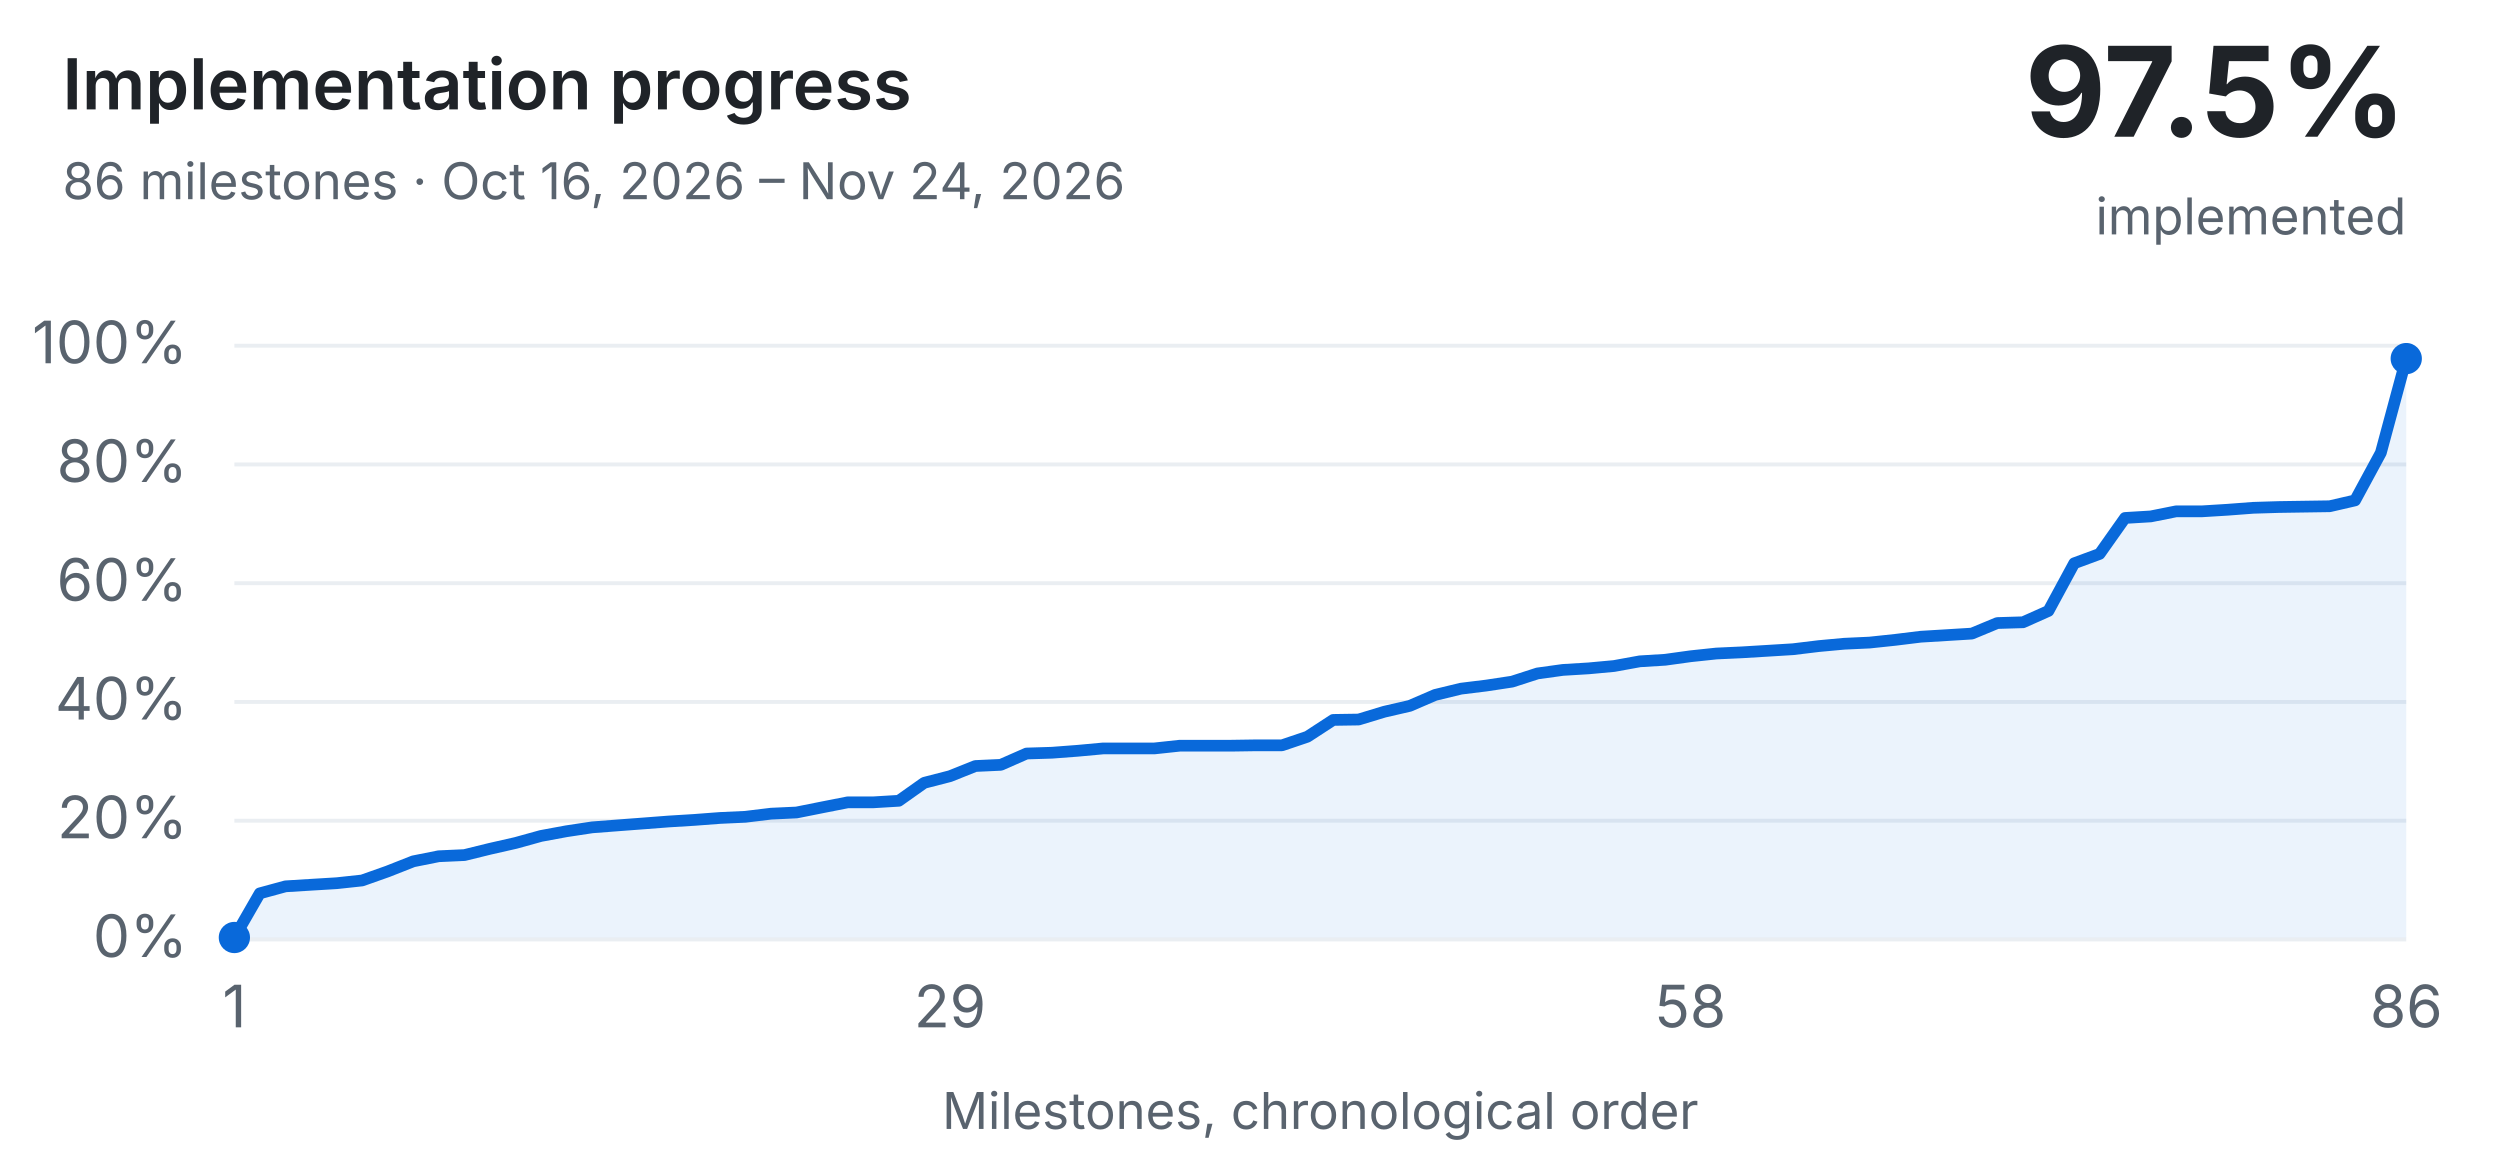
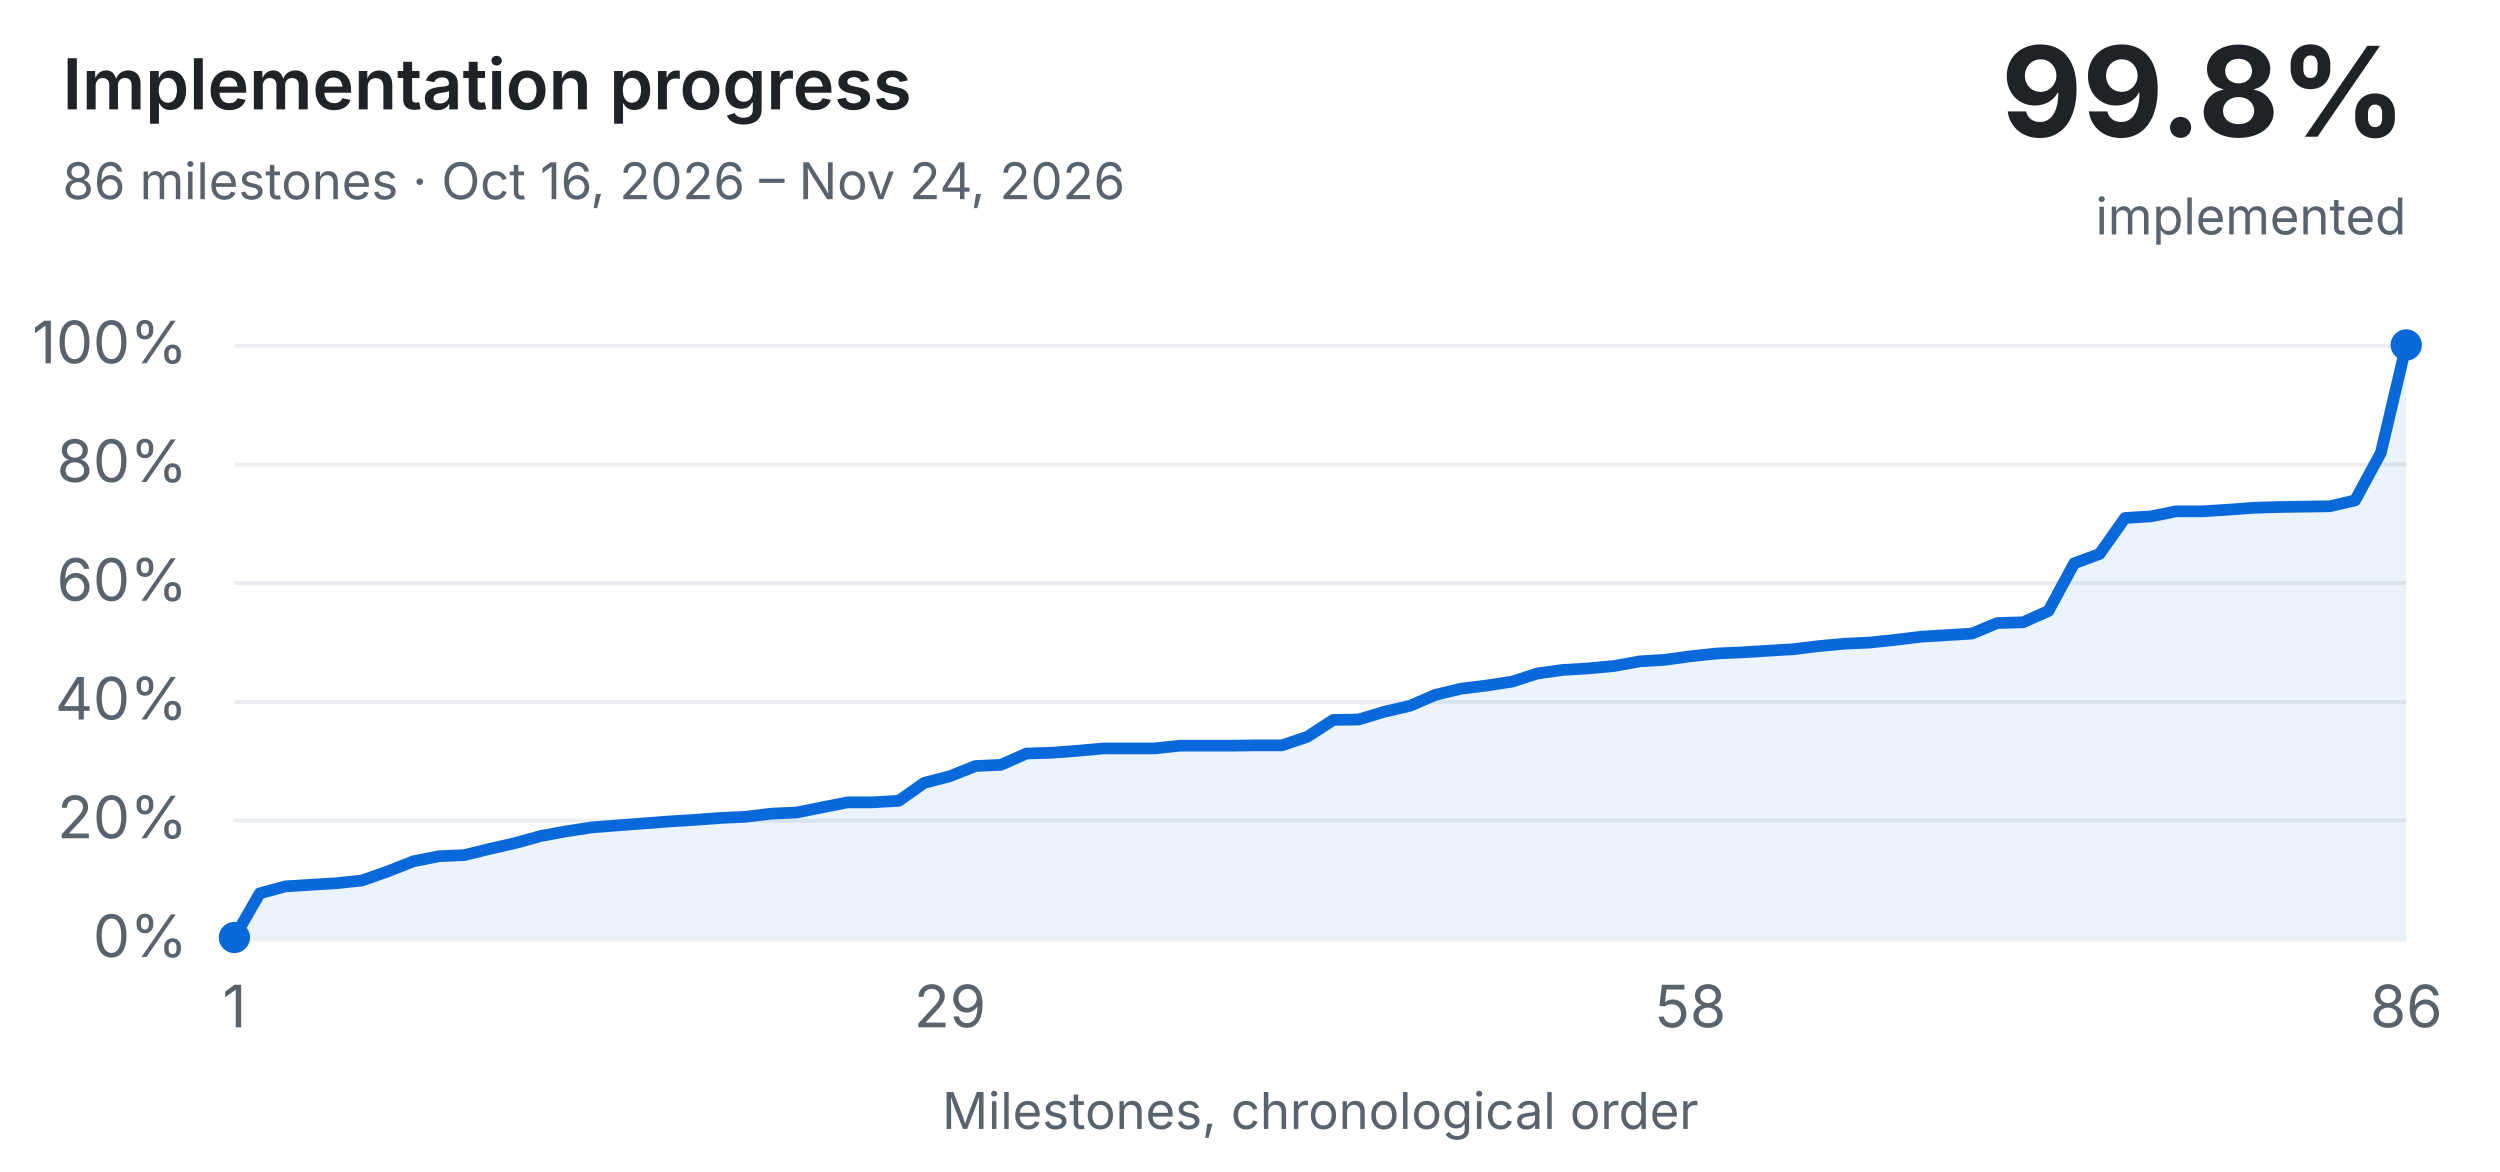
<svg xmlns="http://www.w3.org/2000/svg" width="640" height="300" viewBox="0 0 640 300" role="img" aria-labelledby="history-title history-description">
  <style>text{font:13px system-ui,-apple-system,Segoe UI,sans-serif;fill:#1f2328}.dim{fill:#59636e}.bg{fill:#eaeef2}.done{fill:#1a7f37}.part{fill:#d4a72c}.unchecked{fill:#0969da}@media (prefers-color-scheme:dark){text{fill:#e6edf3}.dim{fill:#9198a1}.bg{fill:#30363d}.done{fill:#3fb950}}</style>
  <style>
  .history-heading{font-size:18px;font-weight:600}
  .history-value{font-size:32px;font-weight:650}
  .history-axis{font-size:15px}
  .history-line{fill:none;stroke:#0969da;stroke-width:3;stroke-linecap:round;stroke-linejoin:round}
  .history-point,.history-area{fill:#0969da}
  .history-area{fill-opacity:.08}
  @media (prefers-color-scheme:dark){.history-line{stroke:#58a6ff}.history-point,.history-area{fill:#58a6ff}}
</style>
  <text class="history-heading" x="16" y="28">Implementation progress</text>
  <text class="dim" x="16" y="51">86 milestones · Oct 16, 2026 – Nov 24, 2026</text>
-   <text class="history-value" x="616" y="35" text-anchor="end">97.5%</text>
+   <text class="history-value" x="616" y="35" text-anchor="end">99.8%</text>
  <text class="dim" x="616" y="60" text-anchor="end">implemented</text>
  <rect class="bg" x="60" y="240.0" width="556" height="1" />
  <text class="dim history-axis" x="48" y="245.0" text-anchor="end">0%</text>
  <rect class="bg" x="60" y="209.6" width="556" height="1" />
  <text class="dim history-axis" x="48" y="214.6" text-anchor="end">20%</text>
  <rect class="bg" x="60" y="179.2" width="556" height="1" />
  <text class="dim history-axis" x="48" y="184.2" text-anchor="end">40%</text>
  <rect class="bg" x="60" y="148.8" width="556" height="1" />
  <text class="dim history-axis" x="48" y="153.8" text-anchor="end">60%</text>
  <rect class="bg" x="60" y="118.4" width="556" height="1" />
  <text class="dim history-axis" x="48" y="123.4" text-anchor="end">80%</text>
  <rect class="bg" x="60" y="88.0" width="556" height="1" />
  <text class="dim history-axis" x="48" y="93.0" text-anchor="end">100%</text>
-   <polygon class="history-area" points="60.0,240 60.0,240.0 66.5,228.7 73.1,226.9 79.6,226.5 86.2,226.1 92.7,225.4 99.2,223.1 105.8,220.5 112.3,219.2 118.9,218.9 125.4,217.3 132.0,215.8 138.5,214.0 145.0,212.8 151.6,211.8 158.1,211.3 164.7,210.8 171.2,210.3 177.7,209.9 184.3,209.4 190.8,209.1 197.4,208.3 203.9,208.0 210.4,206.7 217.0,205.4 223.5,205.4 230.1,205.0 236.6,200.4 243.2,198.7 249.7,196.1 256.2,195.8 262.8,192.9 269.3,192.7 275.9,192.2 282.4,191.6 288.9,191.6 295.5,191.6 302.0,190.9 308.6,190.9 315.1,190.9 321.6,190.8 328.2,190.8 334.7,188.6 341.3,184.3 347.8,184.2 354.4,182.2 360.9,180.7 367.4,177.9 374.0,176.3 380.5,175.5 387.1,174.5 393.6,172.4 400.1,171.5 406.7,171.1 413.2,170.5 419.8,169.3 426.3,168.9 432.8,168.0 439.4,167.3 445.9,167.0 452.5,166.6 459.0,166.2 465.6,165.4 472.1,164.8 478.6,164.5 485.2,163.8 491.7,163.0 498.3,162.6 504.8,162.2 511.3,159.5 517.9,159.3 524.4,156.4 531.0,144.2 537.5,141.8 544.0,132.6 550.6,132.2 557.1,130.9 563.7,130.9 570.2,130.5 576.8,130.0 583.3,129.8 589.8,129.7 596.4,129.6 602.9,128.1 609.5,115.9 616.0,91.8 616.0,240" />
-   <polyline class="history-line" points="60.0,240.0 66.5,228.7 73.1,226.9 79.6,226.5 86.2,226.1 92.7,225.4 99.2,223.1 105.8,220.5 112.3,219.2 118.9,218.9 125.4,217.3 132.0,215.8 138.5,214.0 145.0,212.8 151.6,211.8 158.1,211.3 164.7,210.8 171.2,210.3 177.7,209.9 184.3,209.4 190.8,209.1 197.4,208.3 203.9,208.0 210.4,206.7 217.0,205.4 223.5,205.4 230.1,205.0 236.6,200.4 243.2,198.7 249.7,196.1 256.2,195.8 262.8,192.9 269.3,192.7 275.9,192.2 282.4,191.6 288.9,191.6 295.5,191.6 302.0,190.9 308.6,190.9 315.1,190.9 321.6,190.8 328.2,190.8 334.7,188.6 341.3,184.3 347.8,184.2 354.4,182.2 360.9,180.7 367.4,177.9 374.0,176.3 380.5,175.5 387.1,174.5 393.6,172.4 400.1,171.5 406.7,171.1 413.2,170.5 419.8,169.3 426.3,168.9 432.8,168.0 439.4,167.3 445.9,167.0 452.5,166.6 459.0,166.2 465.6,165.4 472.1,164.8 478.6,164.5 485.2,163.8 491.7,163.0 498.3,162.6 504.8,162.2 511.3,159.5 517.9,159.3 524.4,156.4 531.0,144.2 537.5,141.8 544.0,132.6 550.6,132.2 557.1,130.9 563.7,130.9 570.2,130.5 576.8,130.0 583.3,129.8 589.8,129.7 596.4,129.6 602.9,128.1 609.5,115.9 616.0,91.8" />
+   <polygon class="history-area" points="60.0,240 60.0,240.0 66.5,228.7 73.1,226.9 79.6,226.5 86.2,226.1 92.7,225.4 99.2,223.1 105.8,220.5 112.3,219.2 118.9,218.9 125.4,217.3 132.0,215.8 138.5,214.0 145.0,212.8 151.6,211.8 158.1,211.3 164.7,210.8 171.2,210.3 177.7,209.9 184.3,209.4 190.8,209.1 197.4,208.3 203.9,208.0 210.4,206.7 217.0,205.4 223.5,205.4 230.1,205.0 236.6,200.4 243.2,198.7 249.7,196.1 256.2,195.8 262.8,192.9 269.3,192.7 275.9,192.2 282.4,191.6 288.9,191.6 295.5,191.6 302.0,190.9 308.6,190.9 315.1,190.9 321.6,190.8 328.2,190.8 334.7,188.6 341.3,184.3 347.8,184.2 354.4,182.2 360.9,180.7 367.4,177.9 374.0,176.3 380.5,175.5 387.1,174.5 393.6,172.4 400.1,171.5 406.7,171.1 413.2,170.5 419.8,169.3 426.3,168.9 432.8,168.0 439.4,167.3 445.9,167.0 452.5,166.6 459.0,166.2 465.6,165.4 472.1,164.8 478.6,164.5 485.2,163.8 491.7,163.0 498.3,162.6 504.8,162.2 511.3,159.5 517.9,159.3 524.4,156.4 531.0,144.2 537.5,141.8 544.0,132.6 550.6,132.2 557.1,130.9 563.7,130.9 570.2,130.5 576.8,130.0 583.3,129.8 589.8,129.7 596.4,129.6 602.9,128.1 609.5,115.9 616.0,88.3 616.0,240" />
+   <polyline class="history-line" points="60.0,240.0 66.5,228.7 73.1,226.9 79.6,226.5 86.2,226.1 92.7,225.4 99.2,223.1 105.8,220.5 112.3,219.2 118.9,218.9 125.4,217.3 132.0,215.8 138.5,214.0 145.0,212.8 151.6,211.8 158.1,211.3 164.7,210.8 171.2,210.3 177.7,209.9 184.3,209.4 190.8,209.1 197.4,208.3 203.9,208.0 210.4,206.7 217.0,205.4 223.5,205.4 230.1,205.0 236.6,200.4 243.2,198.7 249.7,196.1 256.2,195.8 262.8,192.9 269.3,192.7 275.9,192.2 282.4,191.6 288.9,191.6 295.5,191.6 302.0,190.9 308.6,190.9 315.1,190.9 321.6,190.8 328.2,190.8 334.7,188.6 341.3,184.3 347.8,184.2 354.4,182.2 360.9,180.7 367.4,177.9 374.0,176.3 380.5,175.5 387.1,174.5 393.6,172.4 400.1,171.5 406.7,171.1 413.2,170.5 419.8,169.3 426.3,168.9 432.8,168.0 439.4,167.3 445.9,167.0 452.5,166.6 459.0,166.2 465.6,165.4 472.1,164.8 478.6,164.5 485.2,163.8 491.7,163.0 498.3,162.6 504.8,162.2 511.3,159.5 517.9,159.3 524.4,156.4 531.0,144.2 537.5,141.8 544.0,132.6 550.6,132.2 557.1,130.9 563.7,130.9 570.2,130.5 576.8,130.0 583.3,129.8 589.8,129.7 596.4,129.6 602.9,128.1 609.5,115.9 616.0,88.3" />
  <circle class="history-point" cx="60.0" cy="240.0" r="4" />
  <circle fill="transparent" cx="66.5" cy="228.7" r="3" />
  <circle fill="transparent" cx="73.1" cy="226.9" r="3" />
  <circle fill="transparent" cx="79.6" cy="226.5" r="3" />
  <circle fill="transparent" cx="86.2" cy="226.1" r="3" />
  <circle fill="transparent" cx="92.7" cy="225.4" r="3" />
  <circle fill="transparent" cx="99.2" cy="223.1" r="3" />
  <circle fill="transparent" cx="105.8" cy="220.5" r="3" />
  <circle fill="transparent" cx="112.3" cy="219.2" r="3" />
  <circle fill="transparent" cx="118.9" cy="218.9" r="3" />
  <circle fill="transparent" cx="125.4" cy="217.3" r="3" />
  <circle fill="transparent" cx="132.0" cy="215.8" r="3" />
  <circle fill="transparent" cx="138.5" cy="214.0" r="3" />
  <circle fill="transparent" cx="145.0" cy="212.8" r="3" />
  <circle fill="transparent" cx="151.6" cy="211.8" r="3" />
  <circle fill="transparent" cx="158.1" cy="211.3" r="3" />
  <circle fill="transparent" cx="164.7" cy="210.8" r="3" />
  <circle fill="transparent" cx="171.2" cy="210.3" r="3" />
  <circle fill="transparent" cx="177.7" cy="209.9" r="3" />
  <circle fill="transparent" cx="184.3" cy="209.4" r="3" />
  <circle fill="transparent" cx="190.8" cy="209.1" r="3" />
  <circle fill="transparent" cx="197.4" cy="208.3" r="3" />
  <circle fill="transparent" cx="203.9" cy="208.0" r="3" />
  <circle fill="transparent" cx="210.4" cy="206.7" r="3" />
  <circle fill="transparent" cx="217.0" cy="205.4" r="3" />
  <circle fill="transparent" cx="223.5" cy="205.4" r="3" />
  <circle fill="transparent" cx="230.1" cy="205.0" r="3" />
  <circle fill="transparent" cx="236.6" cy="200.4" r="3" />
  <circle fill="transparent" cx="243.2" cy="198.7" r="3" />
  <circle fill="transparent" cx="249.7" cy="196.1" r="3" />
  <circle fill="transparent" cx="256.2" cy="195.8" r="3" />
  <circle fill="transparent" cx="262.8" cy="192.9" r="3" />
  <circle fill="transparent" cx="269.3" cy="192.7" r="3" />
  <circle fill="transparent" cx="275.9" cy="192.2" r="3" />
  <circle fill="transparent" cx="282.4" cy="191.6" r="3" />
  <circle fill="transparent" cx="288.9" cy="191.6" r="3" />
  <circle fill="transparent" cx="295.5" cy="191.6" r="3" />
  <circle fill="transparent" cx="302.0" cy="190.9" r="3" />
  <circle fill="transparent" cx="308.6" cy="190.9" r="3" />
  <circle fill="transparent" cx="315.1" cy="190.9" r="3" />
  <circle fill="transparent" cx="321.6" cy="190.8" r="3" />
  <circle fill="transparent" cx="328.2" cy="190.8" r="3" />
  <circle fill="transparent" cx="334.7" cy="188.6" r="3" />
  <circle fill="transparent" cx="341.3" cy="184.3" r="3" />
  <circle fill="transparent" cx="347.8" cy="184.2" r="3" />
  <circle fill="transparent" cx="354.4" cy="182.2" r="3" />
  <circle fill="transparent" cx="360.9" cy="180.7" r="3" />
  <circle fill="transparent" cx="367.4" cy="177.9" r="3" />
  <circle fill="transparent" cx="374.0" cy="176.3" r="3" />
  <circle fill="transparent" cx="380.5" cy="175.5" r="3" />
  <circle fill="transparent" cx="387.1" cy="174.5" r="3" />
  <circle fill="transparent" cx="393.6" cy="172.4" r="3" />
  <circle fill="transparent" cx="400.1" cy="171.5" r="3" />
  <circle fill="transparent" cx="406.7" cy="171.1" r="3" />
  <circle fill="transparent" cx="413.2" cy="170.5" r="3" />
  <circle fill="transparent" cx="419.8" cy="169.3" r="3" />
  <circle fill="transparent" cx="426.3" cy="168.9" r="3" />
  <circle fill="transparent" cx="432.8" cy="168.0" r="3" />
  <circle fill="transparent" cx="439.4" cy="167.3" r="3" />
  <circle fill="transparent" cx="445.9" cy="167.0" r="3" />
  <circle fill="transparent" cx="452.5" cy="166.6" r="3" />
  <circle fill="transparent" cx="459.0" cy="166.2" r="3" />
  <circle fill="transparent" cx="465.6" cy="165.4" r="3" />
  <circle fill="transparent" cx="472.1" cy="164.8" r="3" />
  <circle fill="transparent" cx="478.6" cy="164.5" r="3" />
  <circle fill="transparent" cx="485.2" cy="163.8" r="3" />
  <circle fill="transparent" cx="491.7" cy="163.0" r="3" />
  <circle fill="transparent" cx="498.3" cy="162.6" r="3" />
  <circle fill="transparent" cx="504.8" cy="162.2" r="3" />
  <circle fill="transparent" cx="511.3" cy="159.5" r="3" />
  <circle fill="transparent" cx="517.9" cy="159.3" r="3" />
  <circle fill="transparent" cx="524.4" cy="156.4" r="3" />
  <circle fill="transparent" cx="531.0" cy="144.2" r="3" />
  <circle fill="transparent" cx="537.5" cy="141.8" r="3" />
  <circle fill="transparent" cx="544.0" cy="132.6" r="3" />
  <circle fill="transparent" cx="550.6" cy="132.2" r="3" />
  <circle fill="transparent" cx="557.1" cy="130.9" r="3" />
  <circle fill="transparent" cx="563.7" cy="130.9" r="3" />
  <circle fill="transparent" cx="570.2" cy="130.5" r="3" />
  <circle fill="transparent" cx="576.8" cy="130.0" r="3" />
  <circle fill="transparent" cx="583.3" cy="129.8" r="3" />
  <circle fill="transparent" cx="589.8" cy="129.7" r="3" />
  <circle fill="transparent" cx="596.4" cy="129.6" r="3" />
  <circle fill="transparent" cx="602.9" cy="128.1" r="3" />
  <circle fill="transparent" cx="609.5" cy="115.9" r="3" />
-   <circle class="history-point" cx="616.0" cy="91.8" r="4" />
+   <circle class="history-point" cx="616.0" cy="88.3" r="4" />
  <text class="dim history-axis" x="60.0" y="263" text-anchor="middle">1</text>
  <text class="dim history-axis" x="243.2" y="263" text-anchor="middle">29</text>
  <text class="dim history-axis" x="432.8" y="263" text-anchor="middle">58</text>
  <text class="dim history-axis" x="616.0" y="263" text-anchor="middle">86</text>
  <text class="dim" x="338" y="289" text-anchor="middle">Milestones, chronological order</text>
</svg>
